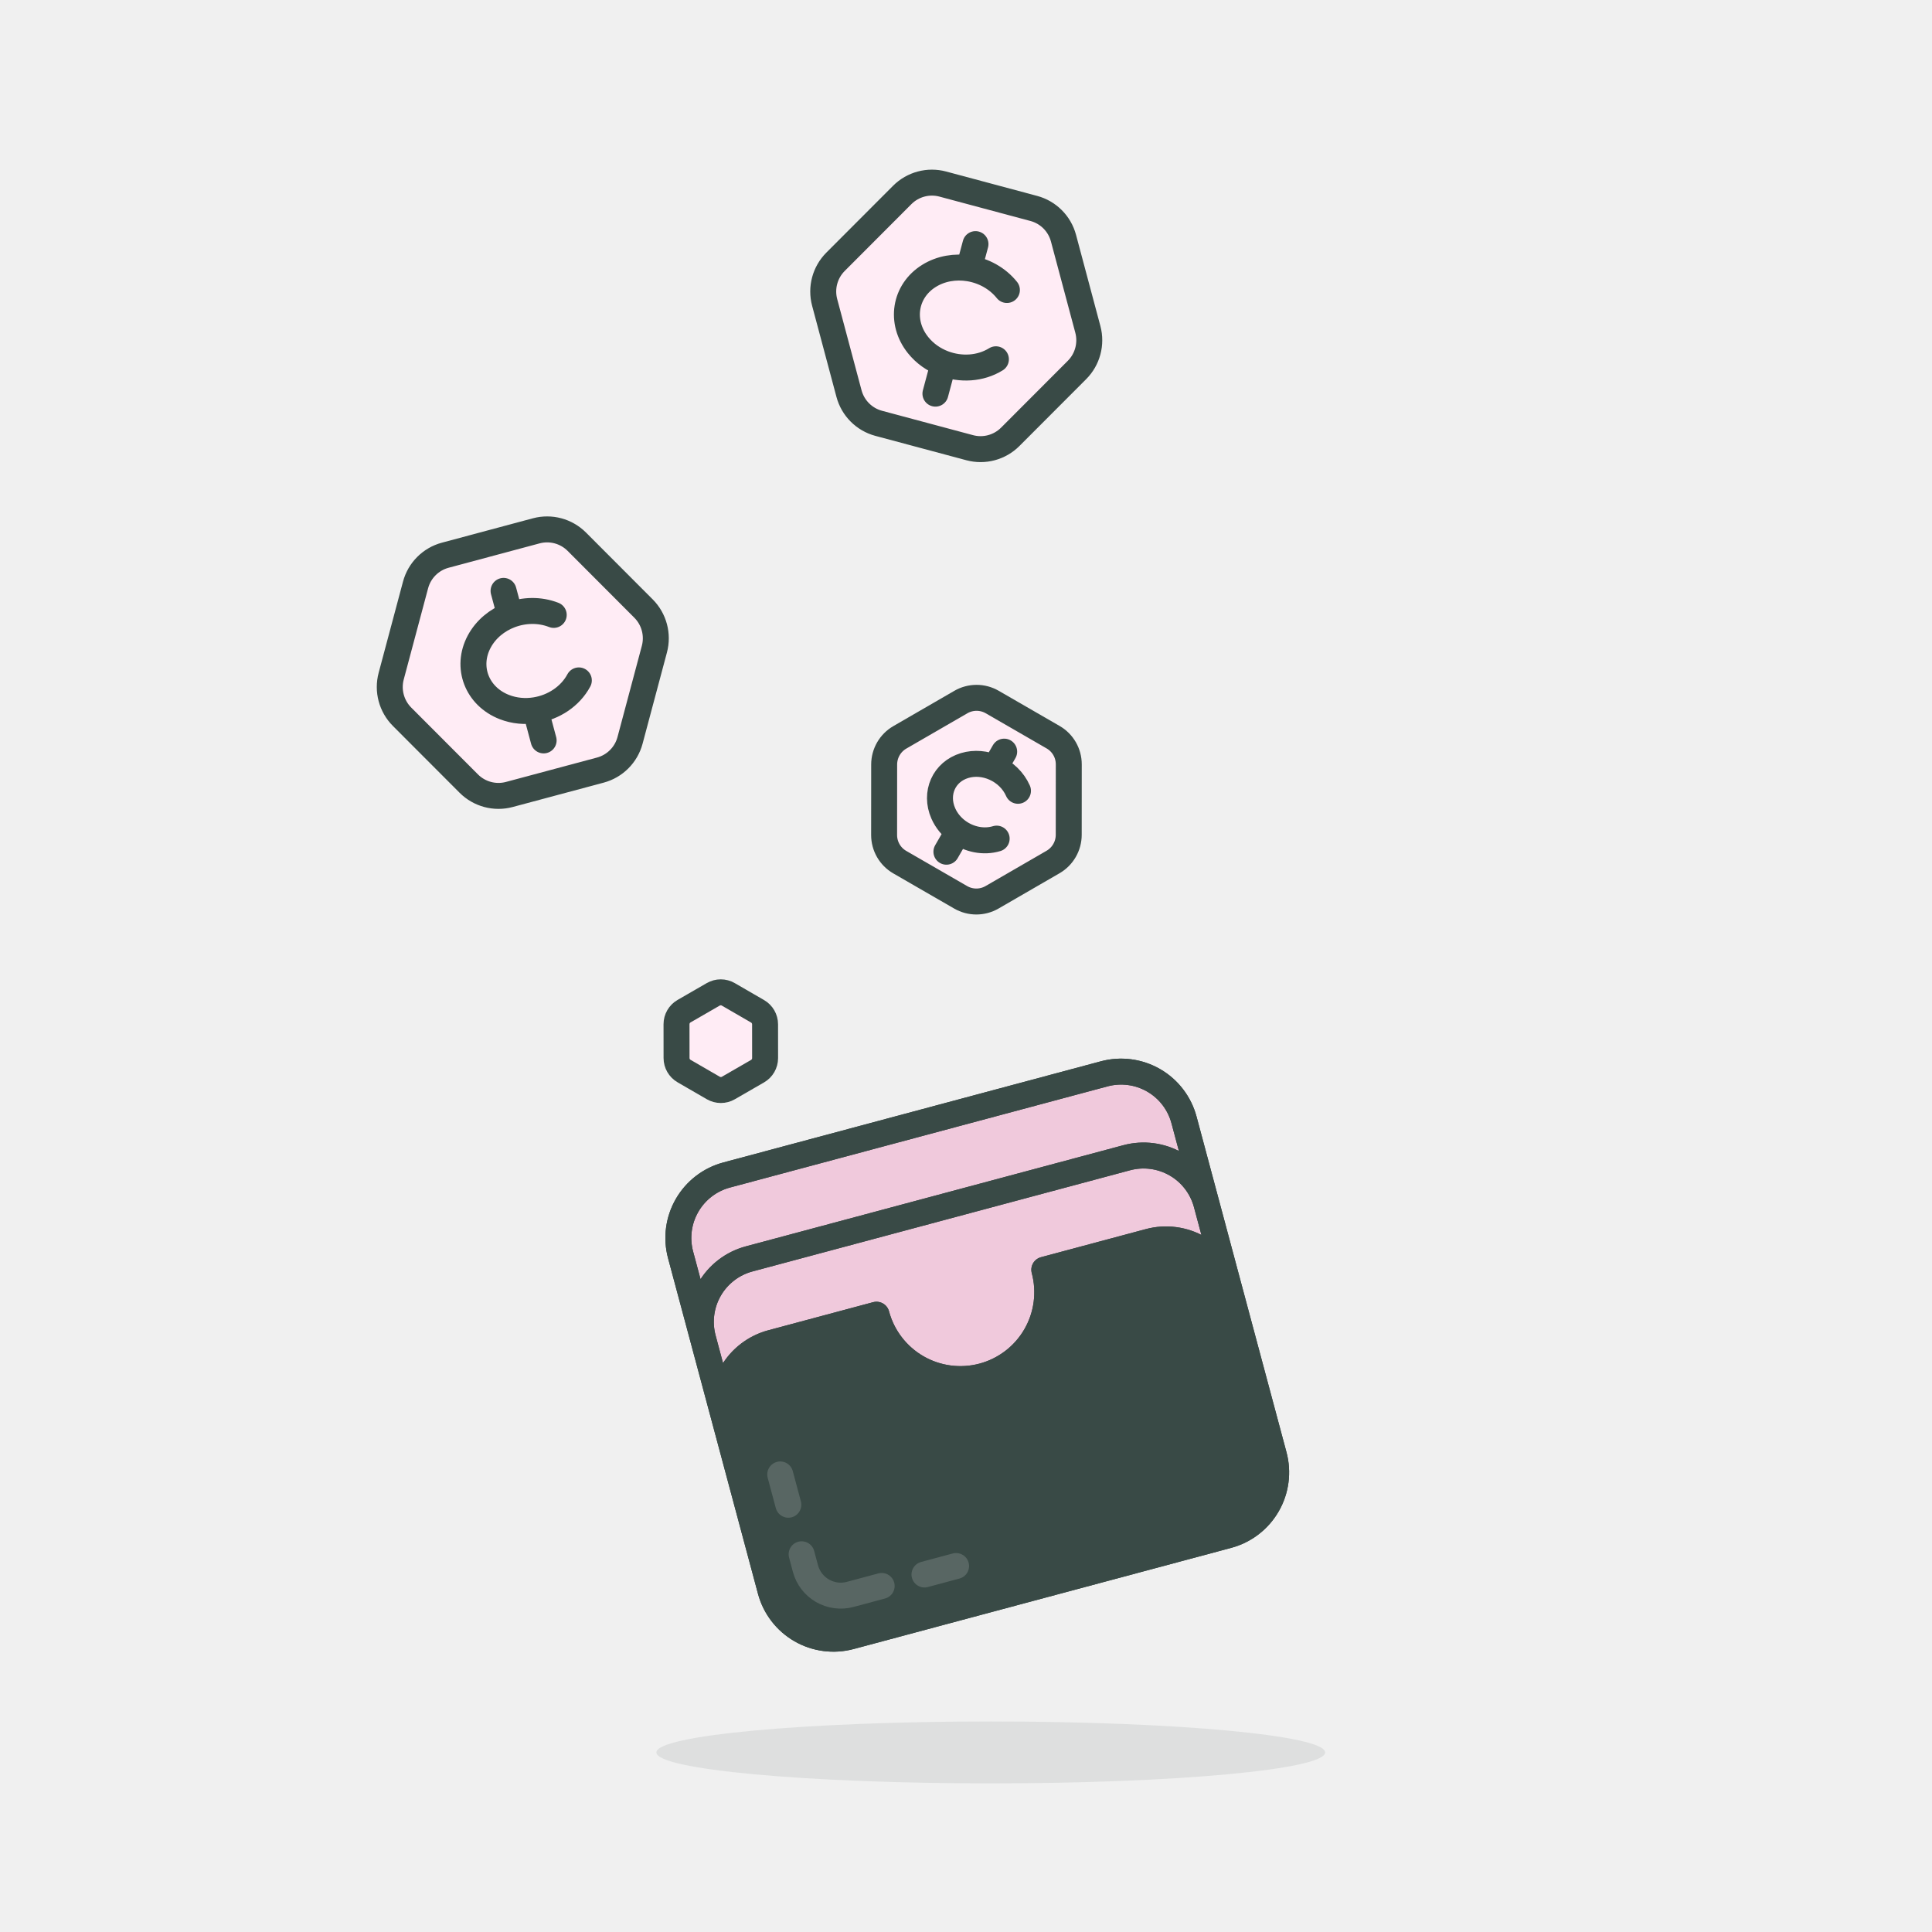
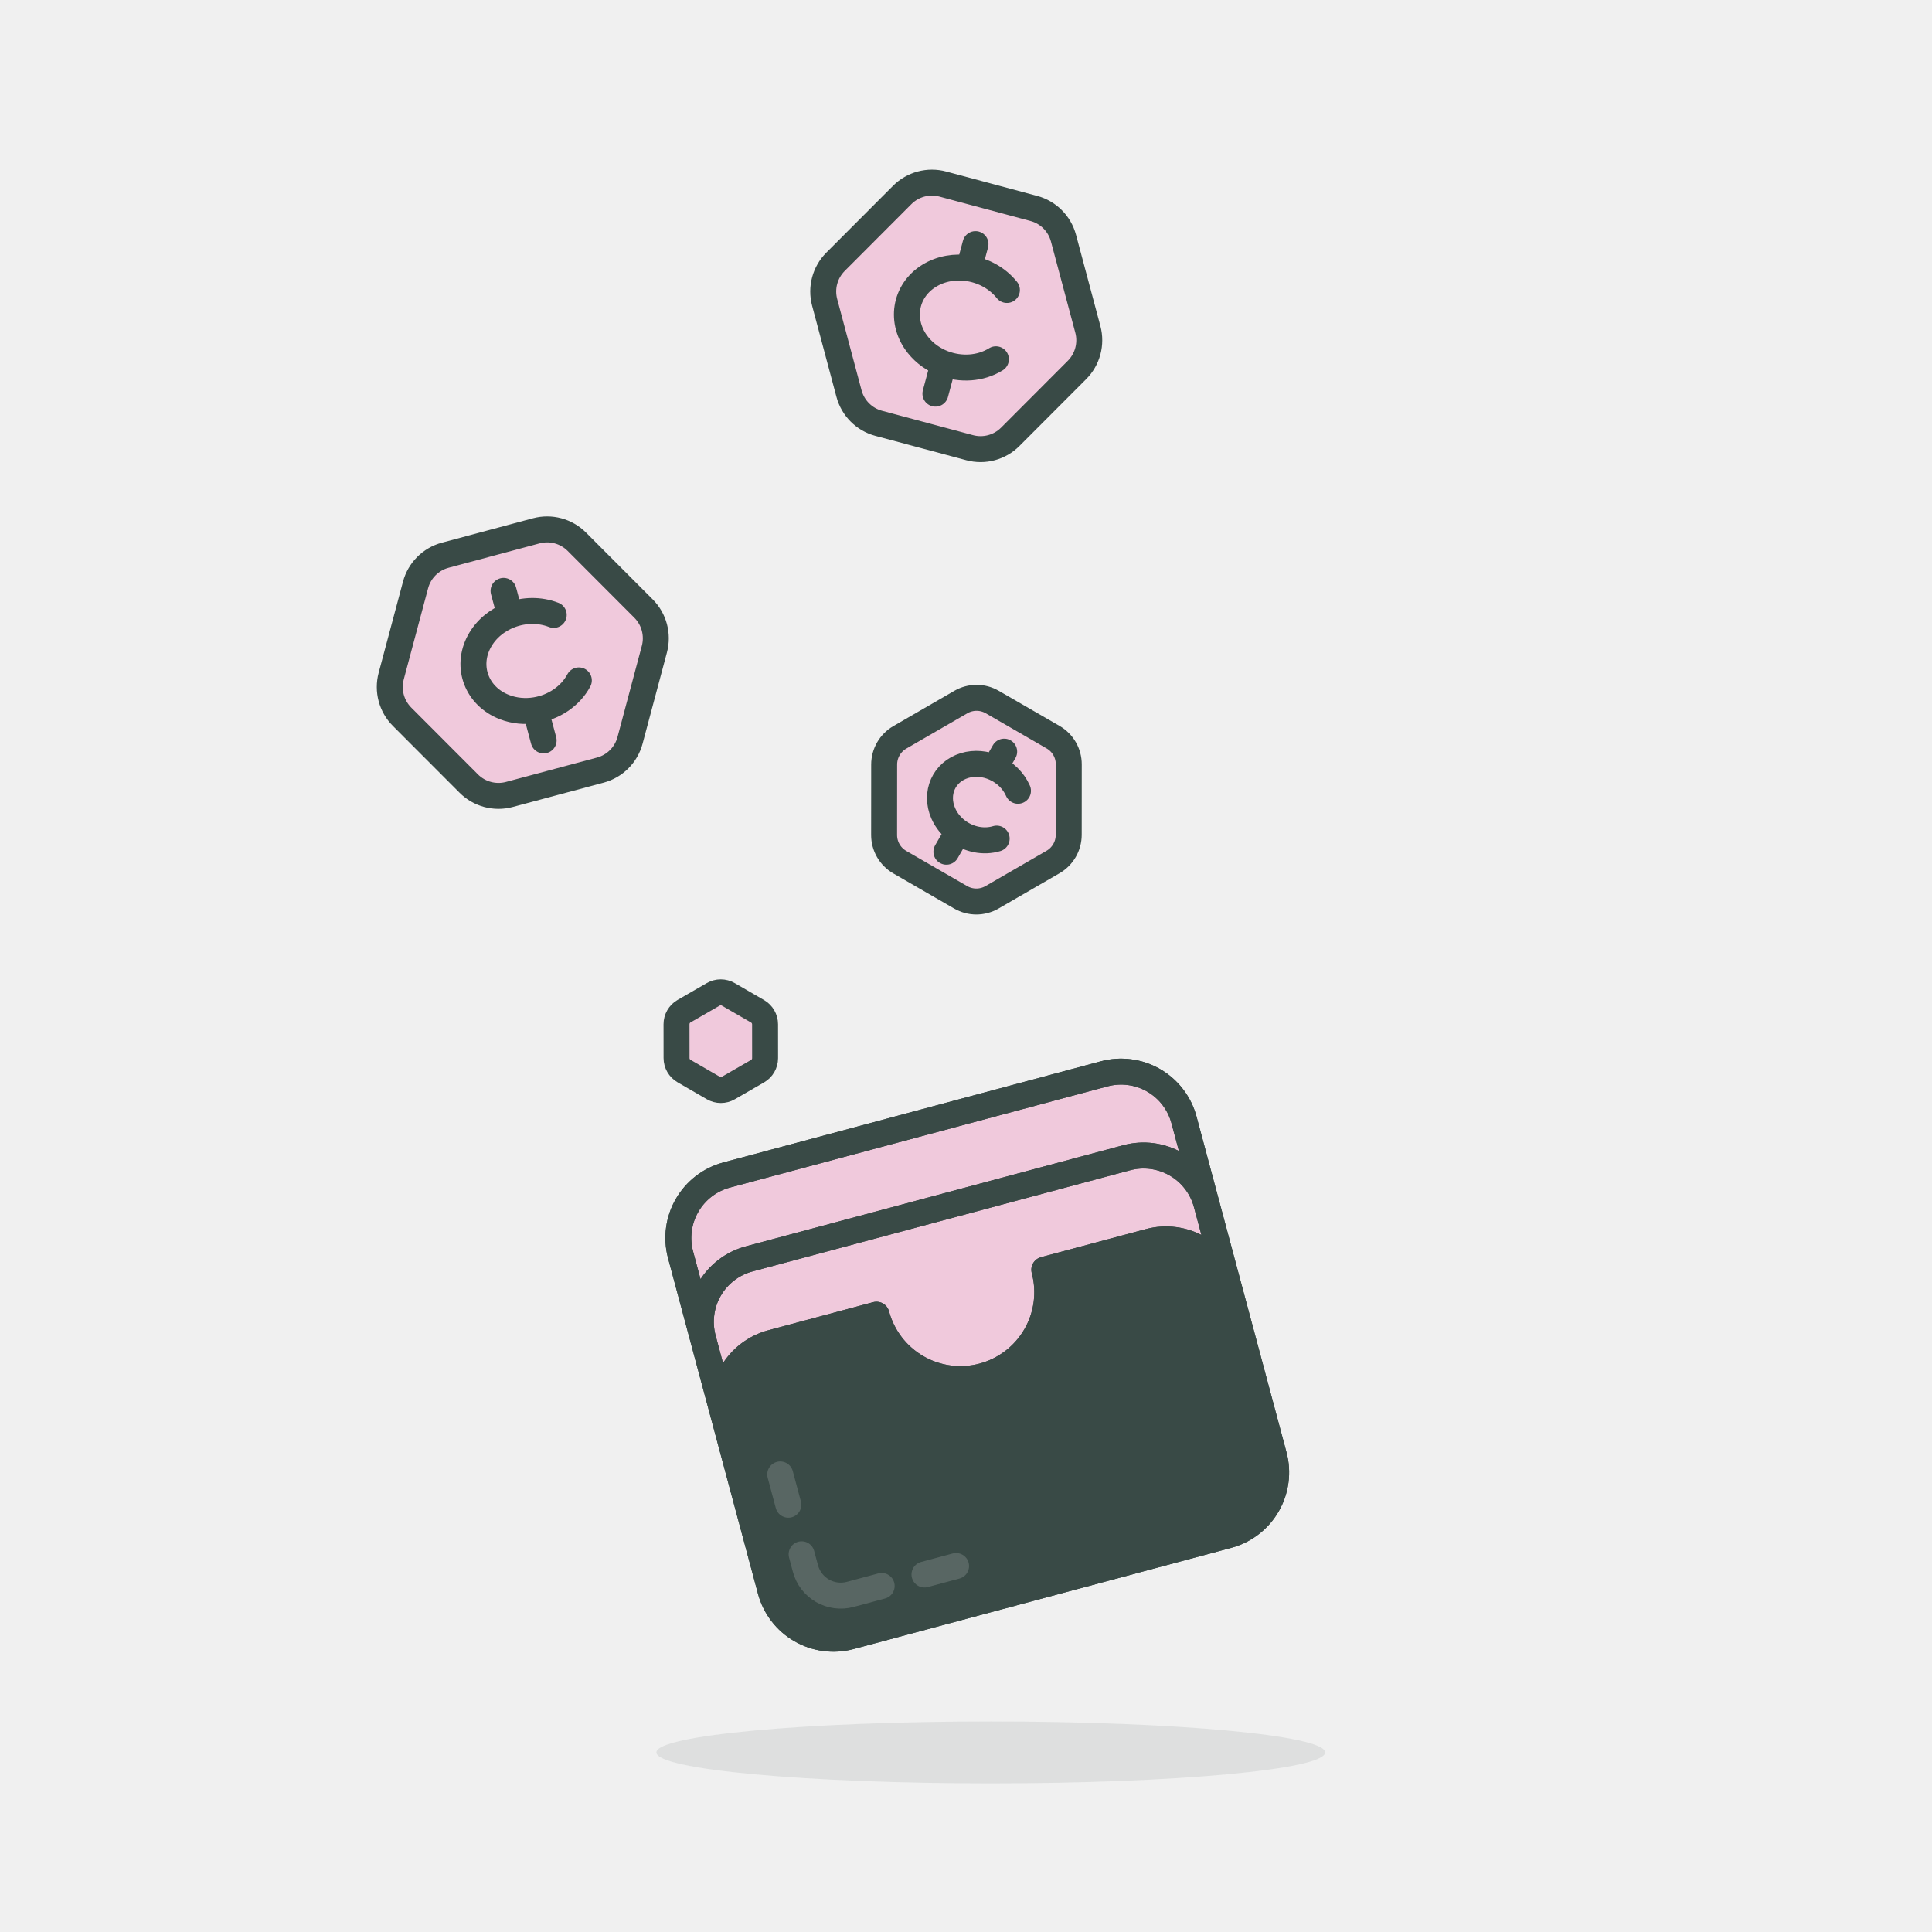
<svg xmlns="http://www.w3.org/2000/svg" width="156" height="156" viewBox="0 0 156 156" fill="none">
  <g clip-path="url(#clip0_1352_3112)">
    <path d="M99.234 103.977C98.873 102.629 97.992 101.48 96.783 100.783C95.575 100.085 94.139 99.896 92.791 100.257L84.323 102.526C84.804 104.323 84.552 106.238 83.622 107.849C82.692 109.46 81.16 110.635 79.363 111.117C77.566 111.598 75.652 111.346 74.041 110.416C72.43 109.486 71.254 107.954 70.773 106.157L62.304 108.426C60.956 108.787 59.807 109.669 59.11 110.877C58.412 112.085 58.223 113.521 58.584 114.869L62.215 128.419C62.576 129.767 63.458 130.916 64.666 131.613C65.874 132.311 67.31 132.5 68.658 132.139L99.145 123.97C100.493 123.609 101.642 122.727 102.339 121.519C103.037 120.31 103.226 118.875 102.865 117.527L99.234 103.977Z" fill="#F0C9DC" />
    <path d="M96.783 100.783C97.992 101.48 98.873 102.629 99.234 103.977L97.419 97.202C97.058 95.854 96.176 94.705 94.968 94.008C93.76 93.31 92.324 93.121 90.976 93.482L60.488 101.651C59.141 102.012 57.992 102.894 57.294 104.102C56.597 105.31 56.408 106.746 56.769 108.094L58.584 114.869C58.223 113.521 58.412 112.085 59.11 110.877C59.807 109.669 60.956 108.787 62.304 108.426L70.773 106.157C71.254 107.954 72.43 109.486 74.041 110.416C75.652 111.346 77.566 111.598 79.363 111.117C81.16 110.635 82.692 109.46 83.622 107.849C84.552 106.238 84.804 104.323 84.323 102.526L92.791 100.257C94.139 99.896 95.575 100.085 96.783 100.783Z" fill="#F0C9DC" />
    <path d="M94.968 94.008C96.176 94.705 97.058 95.854 97.419 97.202L95.603 90.427C95.242 89.079 94.361 87.93 93.153 87.233C91.944 86.535 90.508 86.346 89.161 86.707L58.673 94.876C57.325 95.237 56.176 96.119 55.479 97.327C54.781 98.535 54.592 99.971 54.953 101.319L56.769 108.094C56.408 106.746 56.597 105.31 57.294 104.102C57.992 102.894 59.141 102.012 60.488 101.651L90.976 93.482C92.324 93.121 93.76 93.31 94.968 94.008Z" fill="#F0C9DC" />
    <path d="M99.234 103.977C98.873 102.629 97.992 101.48 96.783 100.783C95.575 100.085 94.139 99.896 92.791 100.257L84.323 102.526C84.804 104.323 84.552 106.238 83.622 107.849C82.692 109.46 81.16 110.635 79.363 111.117C77.566 111.598 75.652 111.346 74.041 110.416C72.43 109.486 71.254 107.954 70.773 106.157L62.304 108.426C60.956 108.787 59.807 109.669 59.11 110.877C58.412 112.085 58.223 113.521 58.584 114.869M99.234 103.977L102.865 117.527C103.226 118.875 103.037 120.31 102.339 121.519C101.642 122.727 100.493 123.609 99.145 123.97L68.658 132.139C67.31 132.5 65.874 132.311 64.666 131.613C63.458 130.916 62.576 129.767 62.215 128.419L58.584 114.869M99.234 103.977L97.419 97.202M58.584 114.869L56.769 108.094M97.419 97.202C97.058 95.854 96.176 94.705 94.968 94.008C93.76 93.31 92.324 93.121 90.976 93.482L60.488 101.651C59.141 102.012 57.992 102.894 57.294 104.102C56.597 105.31 56.408 106.746 56.769 108.094M97.419 97.202L95.603 90.427C95.242 89.079 94.361 87.93 93.153 87.233C91.944 86.535 90.508 86.346 89.161 86.707L58.673 94.876C57.325 95.237 56.176 96.119 55.479 97.327C54.781 98.535 54.592 99.971 54.953 101.319L56.769 108.094" stroke="#394A46" stroke-width="2.096" stroke-linecap="round" stroke-linejoin="round" />
    <path d="M99.234 103.977C98.873 102.629 97.992 101.48 96.783 100.782C95.575 100.085 94.139 99.896 92.791 100.257L84.323 102.526C84.804 104.323 84.552 106.238 83.622 107.849C82.692 109.46 81.16 110.635 79.363 111.117C77.566 111.598 75.652 111.346 74.041 110.416C72.43 109.486 71.254 107.954 70.773 106.157L62.304 108.426C60.956 108.787 59.807 109.669 59.11 110.877C58.412 112.085 58.223 113.521 58.584 114.869L62.215 128.419C62.576 129.767 63.458 130.916 64.666 131.613C65.874 132.311 67.31 132.5 68.658 132.139L99.145 123.97C100.493 123.608 101.642 122.727 102.339 121.519C103.037 120.31 103.226 118.874 102.865 117.527L99.234 103.977Z" fill="#394A46" />
    <path d="M99.234 103.977C98.873 102.629 97.992 101.48 96.783 100.782C95.575 100.085 94.139 99.896 92.791 100.257L84.323 102.526C84.804 104.323 84.552 106.238 83.622 107.849C82.692 109.46 81.16 110.635 79.363 111.117C77.566 111.598 75.652 111.346 74.041 110.416C72.43 109.486 71.254 107.954 70.773 106.157L62.304 108.426C60.956 108.787 59.807 109.669 59.11 110.877C58.412 112.085 58.223 113.521 58.584 114.869M99.234 103.977L102.865 117.527C103.226 118.874 103.037 120.31 102.339 121.519C101.642 122.727 100.493 123.608 99.145 123.97L68.658 132.139C67.31 132.5 65.874 132.311 64.666 131.613C63.458 130.916 62.576 129.767 62.215 128.419L58.584 114.869M99.234 103.977L97.419 97.202M58.584 114.869L56.769 108.094M97.419 97.202C97.058 95.854 96.176 94.705 94.968 94.007C93.76 93.31 92.324 93.121 90.976 93.482L60.488 101.651C59.141 102.012 57.992 102.894 57.294 104.102C56.597 105.31 56.408 106.746 56.769 108.094M97.419 97.202L95.603 90.427C95.242 89.079 94.361 87.93 93.153 87.232C91.944 86.535 90.508 86.346 89.161 86.707L58.673 94.876C57.325 95.237 56.176 96.119 55.479 97.327C54.781 98.535 54.592 99.971 54.953 101.319L56.769 108.094" stroke="#394A46" stroke-width="2.096" stroke-linecap="round" stroke-linejoin="round" />
    <path opacity="0.16" d="M63 119.054L63.655 121.5M77.199 126.449L74.648 127.133M64.727 125.5L65.036 126.654C65.239 127.41 65.733 128.054 66.411 128.446C67.089 128.837 67.894 128.943 68.65 128.74L71.191 128.059" stroke="white" stroke-width="2.096" stroke-linecap="round" stroke-linejoin="round" />
  </g>
  <ellipse opacity="0.1" cx="80" cy="141.5" rx="27" ry="2.5" fill="#394A46" />
-   <path d="M46.576 43.742L51.96 49.136C52.817 49.995 53.152 51.245 52.839 52.417L50.873 59.781C50.56 60.952 49.647 61.867 48.477 62.181L41.126 64.15C39.956 64.464 38.708 64.128 37.851 63.27L32.466 57.876C31.61 57.017 31.274 55.767 31.587 54.595L33.554 47.232C33.867 46.06 34.78 45.145 35.95 44.832L43.301 42.862C44.471 42.549 45.719 42.884 46.576 43.742Z" fill="#FFECF5" />
+   <path d="M46.576 43.742L51.96 49.136C52.817 49.995 53.152 51.245 52.839 52.417L50.873 59.781C50.56 60.952 49.647 61.867 48.477 62.181L41.126 64.15C39.956 64.464 38.708 64.128 37.851 63.27L32.466 57.876C31.61 57.017 31.274 55.767 31.587 54.595L33.554 47.232C33.867 46.06 34.78 45.145 35.95 44.832L43.301 42.862C44.471 42.549 45.719 42.884 46.576 43.742Z" fill="#F0C9DC" />
  <path d="M41.185 49.668C40.138 50.067 39.23 50.807 38.696 51.803C37.595 53.858 38.503 56.225 40.724 57.091C41.533 57.407 42.406 57.479 43.242 57.344M41.185 49.668C42.297 49.244 43.567 49.205 44.711 49.651M41.185 49.668L40.66 47.711M46.739 54.939C46.039 56.244 44.697 57.109 43.242 57.344M43.242 57.344L43.896 59.785M33.554 47.232L31.587 54.595C31.274 55.767 31.61 57.017 32.466 57.876L37.851 63.27C38.708 64.128 39.956 64.464 41.126 64.15L48.477 62.181C49.647 61.867 50.56 60.952 50.873 59.781L52.839 52.417C53.152 51.245 52.817 49.995 51.96 49.136L46.576 43.742C45.719 42.884 44.471 42.549 43.301 42.862L35.95 44.832C34.78 45.145 33.867 46.06 33.554 47.232Z" stroke="#394A46" stroke-width="2.096" stroke-linecap="round" stroke-linejoin="round" />
-   <path d="M85.872 19.232L87.839 26.596C88.152 27.767 87.817 29.018 86.96 29.876L81.575 35.27C80.718 36.128 79.47 36.464 78.3 36.15L70.949 34.181C69.779 33.867 68.866 32.952 68.553 31.781L66.587 24.417C66.274 23.245 66.609 21.995 67.466 21.137L72.85 15.743C73.707 14.884 74.956 14.549 76.125 14.862L83.477 16.832C84.646 17.145 85.559 18.06 85.872 19.232Z" fill="#FFECF5" />
+   <path d="M85.872 19.232L87.839 26.596C88.152 27.767 87.817 29.018 86.96 29.876L81.575 35.27C80.718 36.128 79.47 36.464 78.3 36.15L70.949 34.181C69.779 33.867 68.866 32.952 68.553 31.781L66.587 24.417C66.274 23.245 66.609 21.995 67.466 21.137L72.85 15.743C73.707 14.884 74.956 14.549 76.125 14.862L83.477 16.832C84.646 17.145 85.559 18.06 85.872 19.232Z" fill="#F0C9DC" />
  <path d="M78.241 21.668C77.135 21.49 75.978 21.677 75.018 22.273C73.037 23.501 72.64 26.006 74.13 27.866C74.674 28.545 75.393 29.044 76.184 29.345M78.241 21.668C79.416 21.858 80.535 22.458 81.303 23.416M78.241 21.668L78.766 19.711M80.415 29.01C79.157 29.79 77.562 29.868 76.184 29.345M76.184 29.345L75.531 31.785M72.85 15.743L67.466 21.137C66.609 21.995 66.274 23.245 66.587 24.417L68.553 31.781C68.866 32.952 69.779 33.867 70.949 34.181L78.3 36.15C79.47 36.464 80.718 36.128 81.575 35.27L86.96 29.876C87.817 29.018 88.152 27.767 87.839 26.596L85.872 19.232C85.559 18.06 84.646 17.145 83.477 16.832L76.125 14.862C74.956 14.549 73.707 14.884 72.85 15.743Z" stroke="#394A46" stroke-width="2.096" stroke-linecap="round" stroke-linejoin="round" />
-   <path d="M86.299 61.719L86.295 67.408C86.294 68.314 85.811 69.15 85.027 69.604L80.103 72.453C79.319 72.906 78.354 72.907 77.571 72.455L72.651 69.614C71.868 69.162 71.387 68.326 71.388 67.421L71.392 61.732C71.393 60.826 71.876 59.989 72.66 59.536L77.585 56.687C78.368 56.234 79.333 56.233 80.116 56.685L85.036 59.526C85.819 59.978 86.3 60.814 86.299 61.719Z" fill="#FFECF5" />
+   <path d="M86.299 61.719L86.295 67.408C86.294 68.314 85.811 69.15 85.027 69.604L80.103 72.453C79.319 72.906 78.354 72.907 77.571 72.455L72.651 69.614C71.868 69.162 71.387 68.326 71.388 67.421L71.392 61.732C71.393 60.826 71.876 59.989 72.66 59.536L77.585 56.687C78.368 56.234 79.333 56.233 80.116 56.685L85.036 59.526C85.819 59.978 86.3 60.814 86.299 61.719Z" fill="#F0C9DC" />
  <path d="M80.326 62.002C79.563 61.659 78.693 61.571 77.886 61.815C76.22 62.318 75.45 64.046 76.165 65.676C76.426 66.27 76.848 66.769 77.36 67.139M80.326 62.002C81.137 62.365 81.828 63.014 82.197 63.853M80.326 62.002L81.083 60.691M80.476 67.715C79.418 68.034 78.253 67.783 77.36 67.139M77.36 67.139L76.418 68.772M77.585 56.687L72.66 59.536C71.876 59.989 71.393 60.826 71.392 61.732L71.388 67.421C71.387 68.326 71.868 69.162 72.651 69.614L77.571 72.455C78.354 72.907 79.319 72.906 80.103 72.453L85.027 69.604C85.811 69.15 86.294 68.314 86.295 67.408L86.299 61.719C86.3 60.814 85.819 59.978 85.036 59.526L80.116 56.685C79.333 56.233 78.368 56.234 77.585 56.687Z" stroke="#394A46" stroke-width="2.096" stroke-linecap="round" stroke-linejoin="round" />
-   <path d="M54.625 82.703L54.628 85.431C54.628 85.866 54.86 86.267 55.236 86.484L57.598 87.851C57.974 88.068 58.437 88.069 58.812 87.852L61.172 86.49C61.547 86.273 61.778 85.872 61.778 85.438L61.776 82.709C61.775 82.274 61.544 81.873 61.168 81.656L58.806 80.289C58.43 80.072 57.967 80.071 57.591 80.288L55.231 81.65C54.856 81.867 54.625 82.268 54.625 82.703Z" fill="#FFECF5" stroke="#394A46" stroke-width="2.096" stroke-linecap="round" stroke-linejoin="round" />
+   <path d="M54.625 82.703L54.628 85.431C54.628 85.866 54.86 86.267 55.236 86.484L57.598 87.851C57.974 88.068 58.437 88.069 58.812 87.852L61.172 86.49C61.547 86.273 61.778 85.872 61.778 85.438L61.776 82.709C61.775 82.274 61.544 81.873 61.168 81.656L58.806 80.289C58.43 80.072 57.967 80.071 57.591 80.288L55.231 81.65C54.856 81.867 54.625 82.268 54.625 82.703Z" fill="#F0C9DC" stroke="#394A46" stroke-width="2.096" stroke-linecap="round" stroke-linejoin="round" />
  <defs>
    <clipPath id="clip0_1352_3112">
      <rect width="56.112" height="56.112" fill="white" transform="translate(44.5488 89.5842) rotate(-15)" />
    </clipPath>
  </defs>
</svg>
